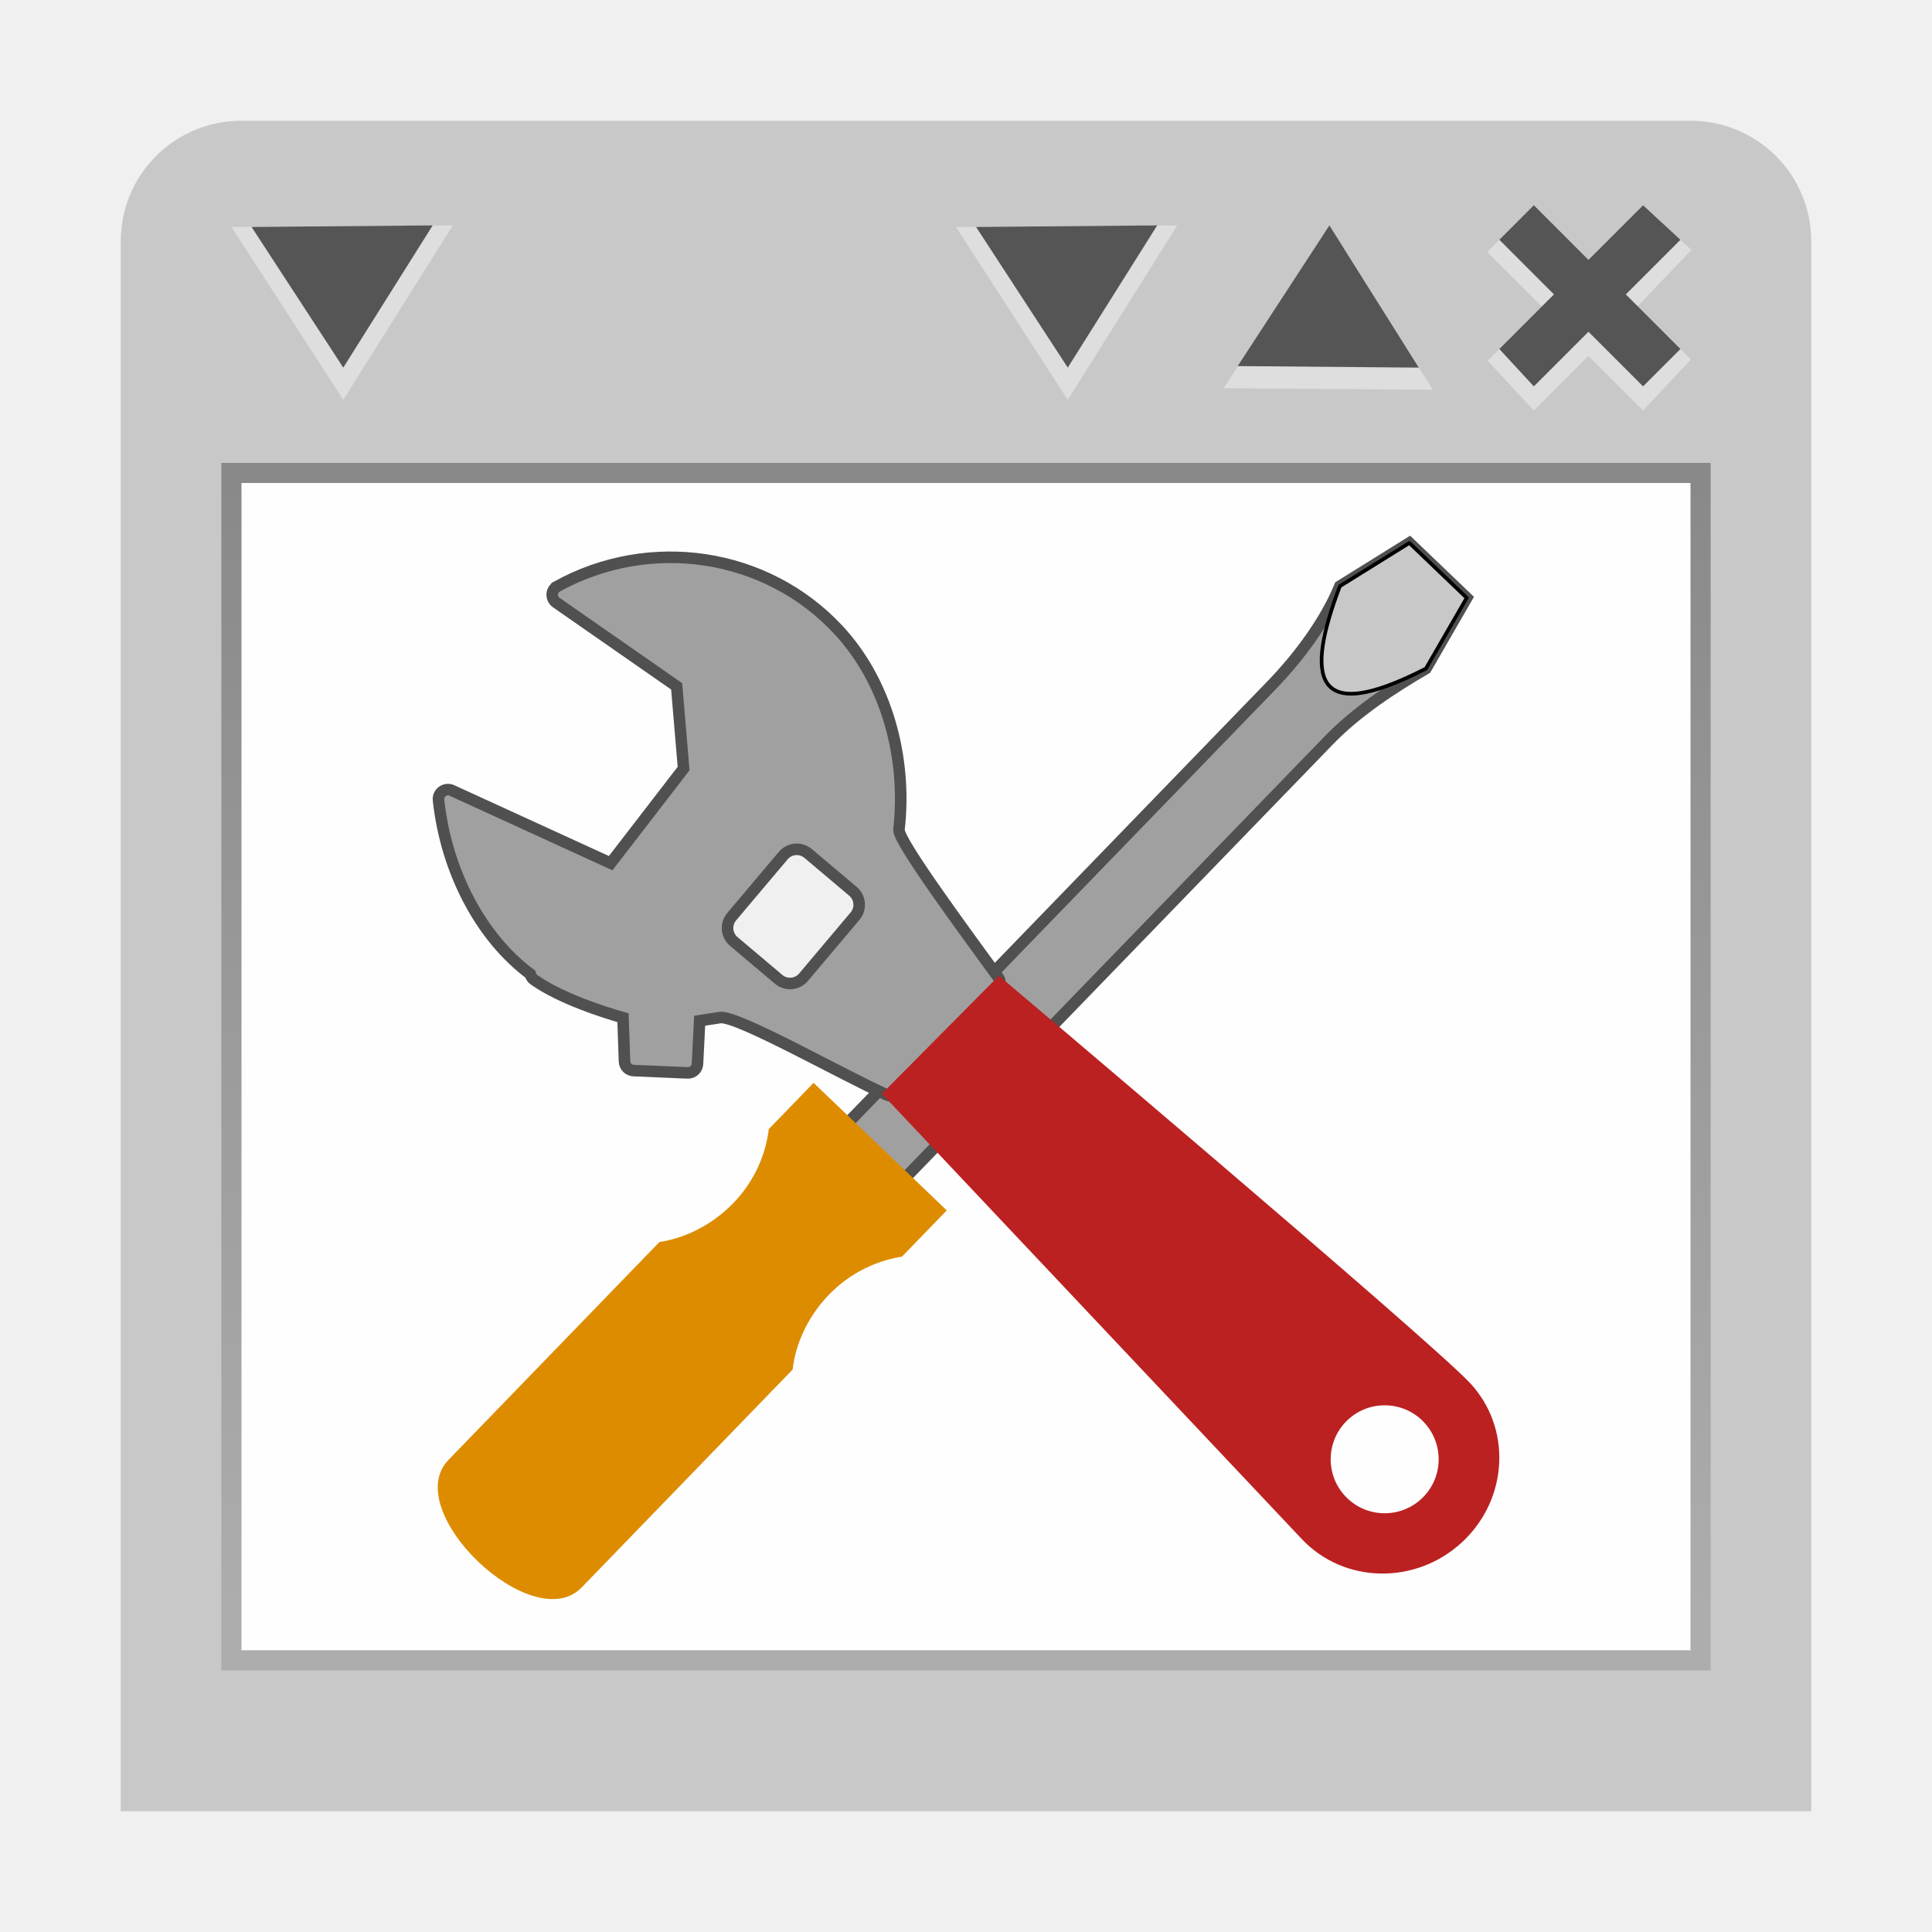
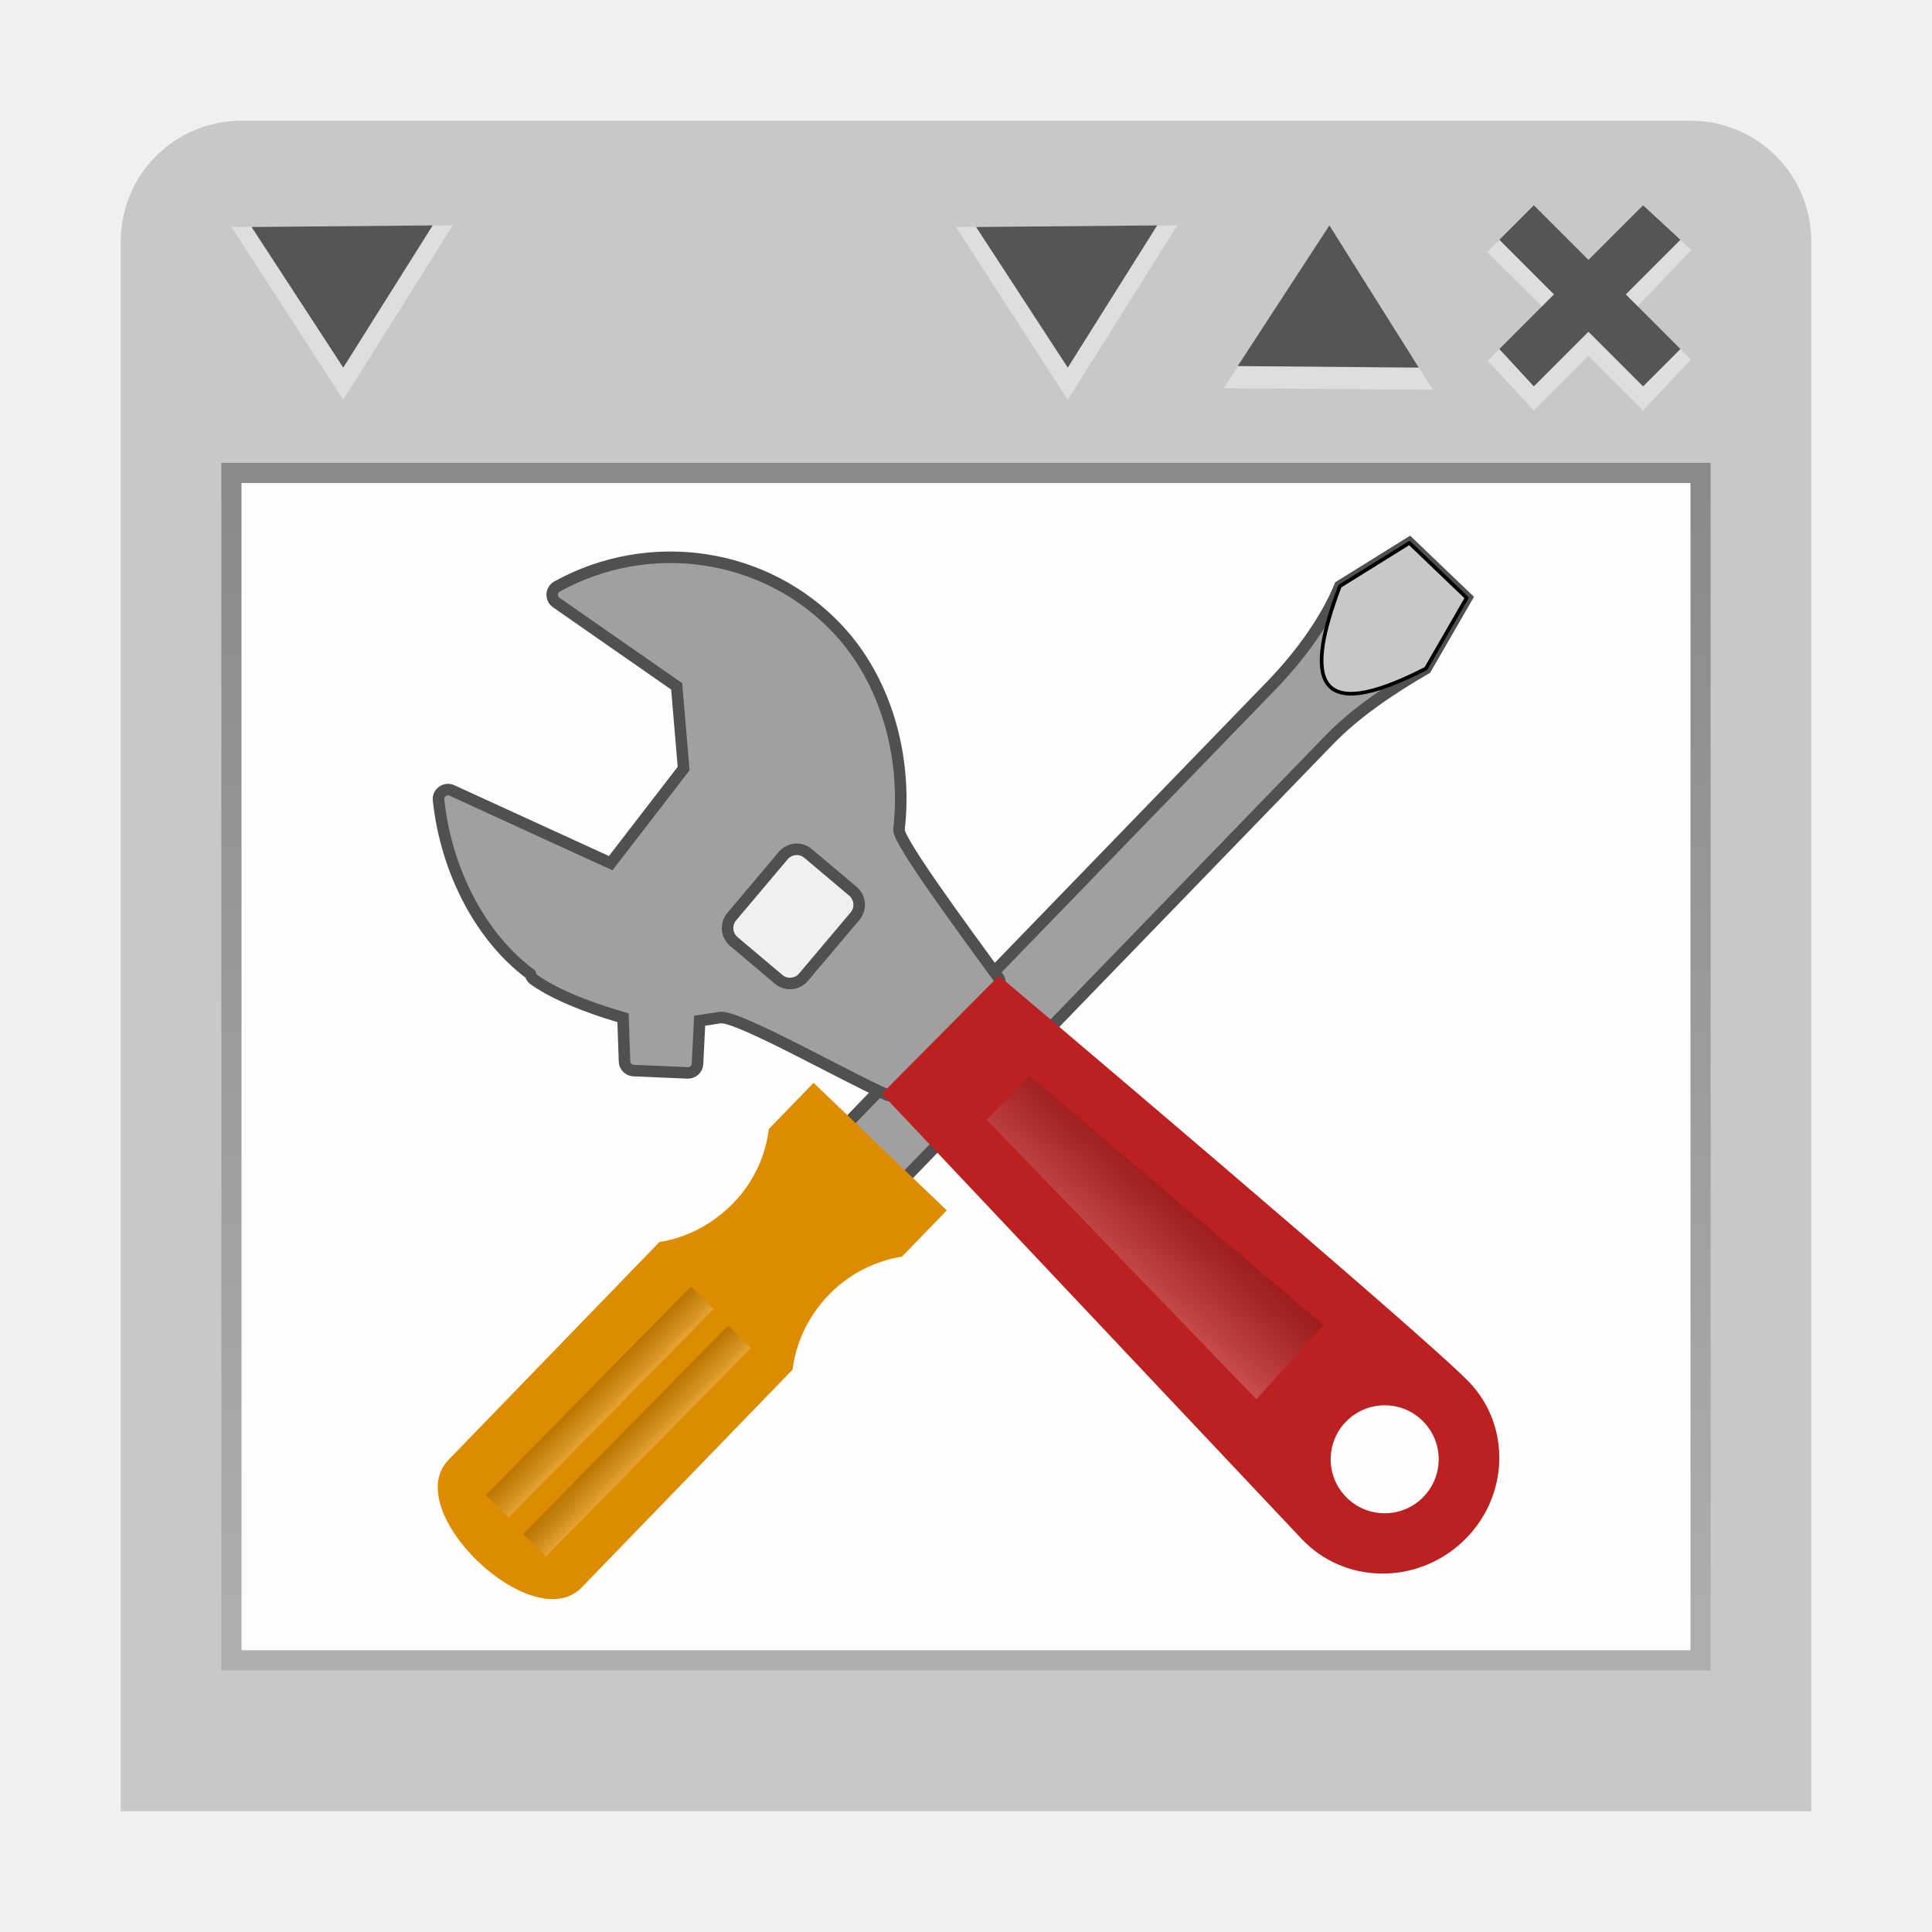
<svg xmlns="http://www.w3.org/2000/svg" xmlns:xlink="http://www.w3.org/1999/xlink" width="96" version="1.0" height="96">
  <defs>
+     <linearGradient id="linearGradient1-2">
+       <stop offset="0" style="stop-opacity:.8" />
+       <stop offset="1" style="stop-color:#fff" />
+     </linearGradient>
    <linearGradient id="linearGradient3678">
      <stop offset="0" style="stop-color:#888" />
      <stop offset="1" style="stop-color:#acacac" />
    </linearGradient>
+     <linearGradient gradientTransform="matrix(0.8440434,0.775402,-0.775402,0.8440434,20.51477,25.5901)" xlink:href="#linearGradient1-2" id="linearGradient2" y1="-0.844" x1="52.829" y2="3.49" x2="52.864" gradientUnits="userSpaceOnUse" />
+     <linearGradient gradientTransform="matrix(1.146149,0,0,1.146149,-3.870269,32.56885)" xlink:href="#linearGradient1-2" id="linearGradient4" y1="34.381" x1="-15.478" y2="35.765" x2="-15.478" gradientUnits="userSpaceOnUse" />
    <linearGradient xlink:href="#linearGradient3678" id="linearGradient1" y1="24" x1="48" y2="80" gradientUnits="userSpaceOnUse" x2="48" />
+     <linearGradient gradientTransform="matrix(1.146149,0,0,1.146149,-3.784154,29.89127)" xlink:href="#linearGradient1-2" id="linearGradient5" y1="34.381" x1="-15.478" y2="35.765" gradientUnits="userSpaceOnUse" x2="-15.478" />
  </defs>
  <path style="fill:#c8c8c8" d="M 12,6 C 8.676,6 6,8.676 6,12 V 90 H 90 V 12 C 90,8.676 87.324,6 84,6 Z" />
  <g style="color:#000">
    <rect width="74" x="11" y="23" height="60" style="opacity:.99;fill:url(#linearGradient1)" />
    <g style="fill:#fff">
      <rect width="72" x="12" y="24" height="58" style="opacity:.99" />
      <path style="opacity:.4" d="m 75.607,10.807 -1.714,1.714 3.322,3.307 -1.938,.738 -1.357,1.357 2.295,2.477 2.714,-2.714 2.714,2.714 2.378,-2.537 -1.357,-1.357 -1.878,-.678 3.261,-3.41 -1.857,-1.714 -3.261,3.41 z " />
    </g>
    <path style="fill:#555" d="m 76.215,10.2 -1.714,1.714 2.714,2.714 -2.714,2.714 1.714,1.857 2.714,-2.714 2.714,2.714 1.857,-1.857 -2.714,-2.714 2.714,-2.714 -1.857,-1.714 -2.714,2.714 z" />
  </g>
  <path style="opacity:.4;fill:#fff" d="M 71.2,19.367 60.8,19.29 65.357,12.3 h 1.4 z" />
  <path style="fill:#555" d="m 70.5,18.267 -9,-.077 4.557,-6.99 z " />
  <path style="opacity:.4;fill:#fff" d="m 58.5,11.2 -11,.077 5.557,8.591 z " />
  <path style="fill:#555" d="m 57.5,11.2 -9,.077 4.557,6.99 z " />
  <path style="opacity:.4;fill:#fff" d="m 22.5,11.2 -11,.076 5.557,8.591 z " />
  <path style="fill:#555" d="m 21.5,11.2 -9,.077 4.557,6.99 z " />
-   <path style="fill:#a0a0a0;stroke:#505050;stroke-width:.573" d="m 72.881,29.708 -2.028,3.513 c -1.709,0.996 -3.453,2.148 -4.823,3.563 l -35.739,36.913 -2.85,-2.729 35.739,-36.913 c 1.37,-1.415 2.683,-3.189 3.398,-4.928 l 3.453,-2.148 z " />
-   <path style="fill:#c8c8c8;stroke:#000;stroke-linejoin:round;stroke-linecap:round;stroke-width:.182;stroke-dashoffset:1.088" d="m 72.881,29.708 -2.028,3.513 c -5.656,2.903 -5.986,0.427 -4.275,-4.094 l 3.453,-2.148 z " />
-   <path style="fill:#dd8c00" d="m 47.043,60.144 -2.225,2.298 c -1.275,0.202 -2.58,0.808 -3.623,1.885 -1.055,1.09 -1.663,2.437 -1.809,3.725 l -10.483,10.827 c -2.433,2.513 -9.067,-3.809 -6.618,-6.338 l 10.483,-10.827 c 1.289,-0.194 2.62,-0.849 3.675,-1.939 1.044,-1.078 1.603,-2.397 1.758,-3.672 l 2.225,-2.298 6.618,6.338 z " />
-   <path style="fill:#a0a0a0;stroke:#505050;stroke-width:.573" d="m 27.683,29.141 c -0.143,0.079 -0.235,0.226 -0.244,0.389 0,0.004 0,0.009 0,0.013 -0.004,0.158 0.072,0.308 0.203,0.399 0,0 5.637,3.923 5.98,4.162 0.032,0.383 0.318,3.766 0.346,4.085 -0.199,0.258 -3.229,4.189 -3.624,4.701 -0.628,-0.287 -7.888,-3.612 -7.888,-3.612 -0.154,-0.071 -0.335,-0.053 -0.473,0.046 -0.121,0.087 -0.193,0.225 -0.196,0.372 0,0.02 0,0.041 0.003,0.062 0.385,3.566 2.127,6.839 4.561,8.644 0.029,0.1 0.073,0.199 0.159,0.261 1.351,0.973 3.607,1.668 4.446,1.906 0.018,0.516 0.075,2.172 0.075,2.172 0.008,0.247 0.206,0.445 0.452,0.456 l 2.683,.114 c 0.259,0.011 0.479,-0.189 0.492,-0.448 0,0 0.08,-1.595 0.107,-2.144 0.43,-0.066 1.024,-0.157 1.024,-0.157 0.87,-0.104 6.087,2.865 8.292,3.848 0.182,0.081 0.395,0.039 0.533,-0.104 l 4.944,-5.14 c 0.159,-0.165 0.177,-0.42 0.042,-0.605 -1.718,-2.364 -4.947,-6.735 -4.932,-7.328 0.412,-3.586 -0.618,-7.373 -3.022,-9.949 -3.581,-3.838 -9.362,-4.681 -13.963,-2.144 z " />
-   <path style="fill:#bb2121;stroke-width:1.146" d="m 73.03,68.707 c -2.099,-2.228 -23.395,-20.222 -23.395,-20.222 l -5.816,5.862 c 0,0 18.766,19.897 20.864,22.125 2.098,2.229 5.667,2.297 7.973,0.153 2.304,-2.144 2.473,-5.689 0.375,-7.918 z  m -2.376,5.746 c -1.073,1.022 -2.771,0.981 -3.793,-0.092 -1.022,-1.072 -0.981,-2.771 0.092,-3.792 1.073,-1.022 2.771,-0.981 3.793,0.092 1.022,1.072 0.981,2.77 -0.092,3.792 z " />
-   <rect width="5.724" x="-12.244" y="57.161" rx="0.877" height="4.667" style="fill:#f0f0f0;stroke:#505050;stroke-width:.573" transform="rotate(-49.84592)" />
+   <path style="fill:#a0a0a0;stroke:#505050;stroke-width:.573" d="m 72.881,29.707 -2.028,3.513 c -1.709,0.996 -3.453,2.148 -4.823,3.563 l -35.74,36.913 -2.85,-2.729 35.74,-36.913 c 1.37,-1.415 2.683,-3.189 3.398,-4.928 l 3.453,-2.148 z " />
+   <path style="fill:#c8c8c8;stroke:#000;stroke-linejoin:round;stroke-linecap:round;stroke-width:.182;stroke-dashoffset:1.088" d="m 72.881,29.707 -2.028,3.513 c -5.656,2.903 -5.986,0.427 -4.275,-4.094 l 3.453,-2.148 z " />
+   <path style="fill:#dd8c00;stroke-width:1.146" d="m 47.043,60.144 -2.225,2.298 c -1.275,0.202 -2.58,0.808 -3.623,1.885 -1.055,1.09 -1.663,2.437 -1.809,3.725 l -10.483,10.827 c -2.433,2.513 -9.067,-3.809 -6.618,-6.338 l 10.483,-10.827 c 1.289,-0.194 2.62,-0.849 3.675,-1.939 1.044,-1.078 1.603,-2.397 1.758,-3.672 l 2.225,-2.298 6.618,6.338 z " />
+   <path style="fill:#a0a0a0;stroke:#505050;stroke-width:.573" d="m 27.683,29.141 c -0.143,0.079 -0.235,0.226 -0.244,0.389 0,0.004 0,0.009 0,0.013 -0.004,0.158 0.072,0.308 0.203,0.399 0,0 5.637,3.923 5.981,4.162 0.032,0.383 0.318,3.766 0.346,4.085 -0.199,0.258 -3.229,4.189 -3.624,4.701 -0.628,-0.287 -7.888,-3.612 -7.888,-3.612 -0.154,-0.071 -0.335,-0.053 -0.473,0.046 -0.121,0.087 -0.193,0.225 -0.196,0.372 0,0.02 0,0.041 0.003,0.062 0.385,3.566 2.127,6.839 4.561,8.644 0.029,0.1 0.073,0.199 0.159,0.261 1.351,0.973 3.607,1.668 4.446,1.906 0.018,0.516 0.075,2.172 0.075,2.172 0.008,0.247 0.206,0.445 0.452,0.456 l 2.683,.114 c 0.259,0.011 0.479,-0.189 0.492,-0.448 0,0 0.08,-1.595 0.107,-2.144 0.43,-0.066 1.024,-0.157 1.024,-0.157 0.87,-0.104 6.088,2.865 8.292,3.848 0.182,0.081 0.395,0.039 0.533,-0.104 l 4.944,-5.14 c 0.159,-0.165 0.177,-0.42 0.042,-0.605 -1.718,-2.364 -4.947,-6.735 -4.932,-7.328 0.412,-3.586 -0.618,-7.373 -3.022,-9.949 -3.581,-3.838 -9.363,-4.681 -13.963,-2.144 z " />
+   <path style="fill:#bb2121;stroke-width:1.146" d="m 73.031,68.707 c -2.099,-2.228 -23.396,-20.222 -23.396,-20.222 l -5.816,5.863 c 0,0 18.766,19.897 20.864,22.125 2.098,2.229 5.667,2.297 7.973,0.153 2.304,-2.144 2.473,-5.689 0.375,-7.918 z  m -2.376,5.746 c -1.073,1.022 -2.771,0.981 -3.793,-0.092 -1.022,-1.072 -0.981,-2.771 0.092,-3.792 1.073,-1.022 2.771,-0.981 3.793,0.092 1.022,1.072 0.981,2.77 -0.092,3.792 z " />
+   <g style="stroke-width:.573">
+     <rect width="5.724" x="-12.244" y="57.161" rx="0.877" height="4.667" style="fill:#f0f0f0;stroke:#505050" transform="rotate(-49.84592)" />
+     <g style="stroke-linejoin:round">
+       <path style="opacity:.2;fill:url(#linearGradient2)" d="m 51.157,53.458 14.602,12.384 -3.331,3.685 -13.398,-13.888 Z " />
+       <rect width="14.537" x="-36.148" y="71.974" height="1.587" style="opacity:.2;fill:url(#linearGradient4)" transform="rotate(-45.49492)" />
+       <rect width="14.537" x="-36.062" y="69.296" height="1.587" style="opacity:.2;fill:url(#linearGradient5)" transform="rotate(-45.49492)" />
+     </g>
+   </g>
</svg>
